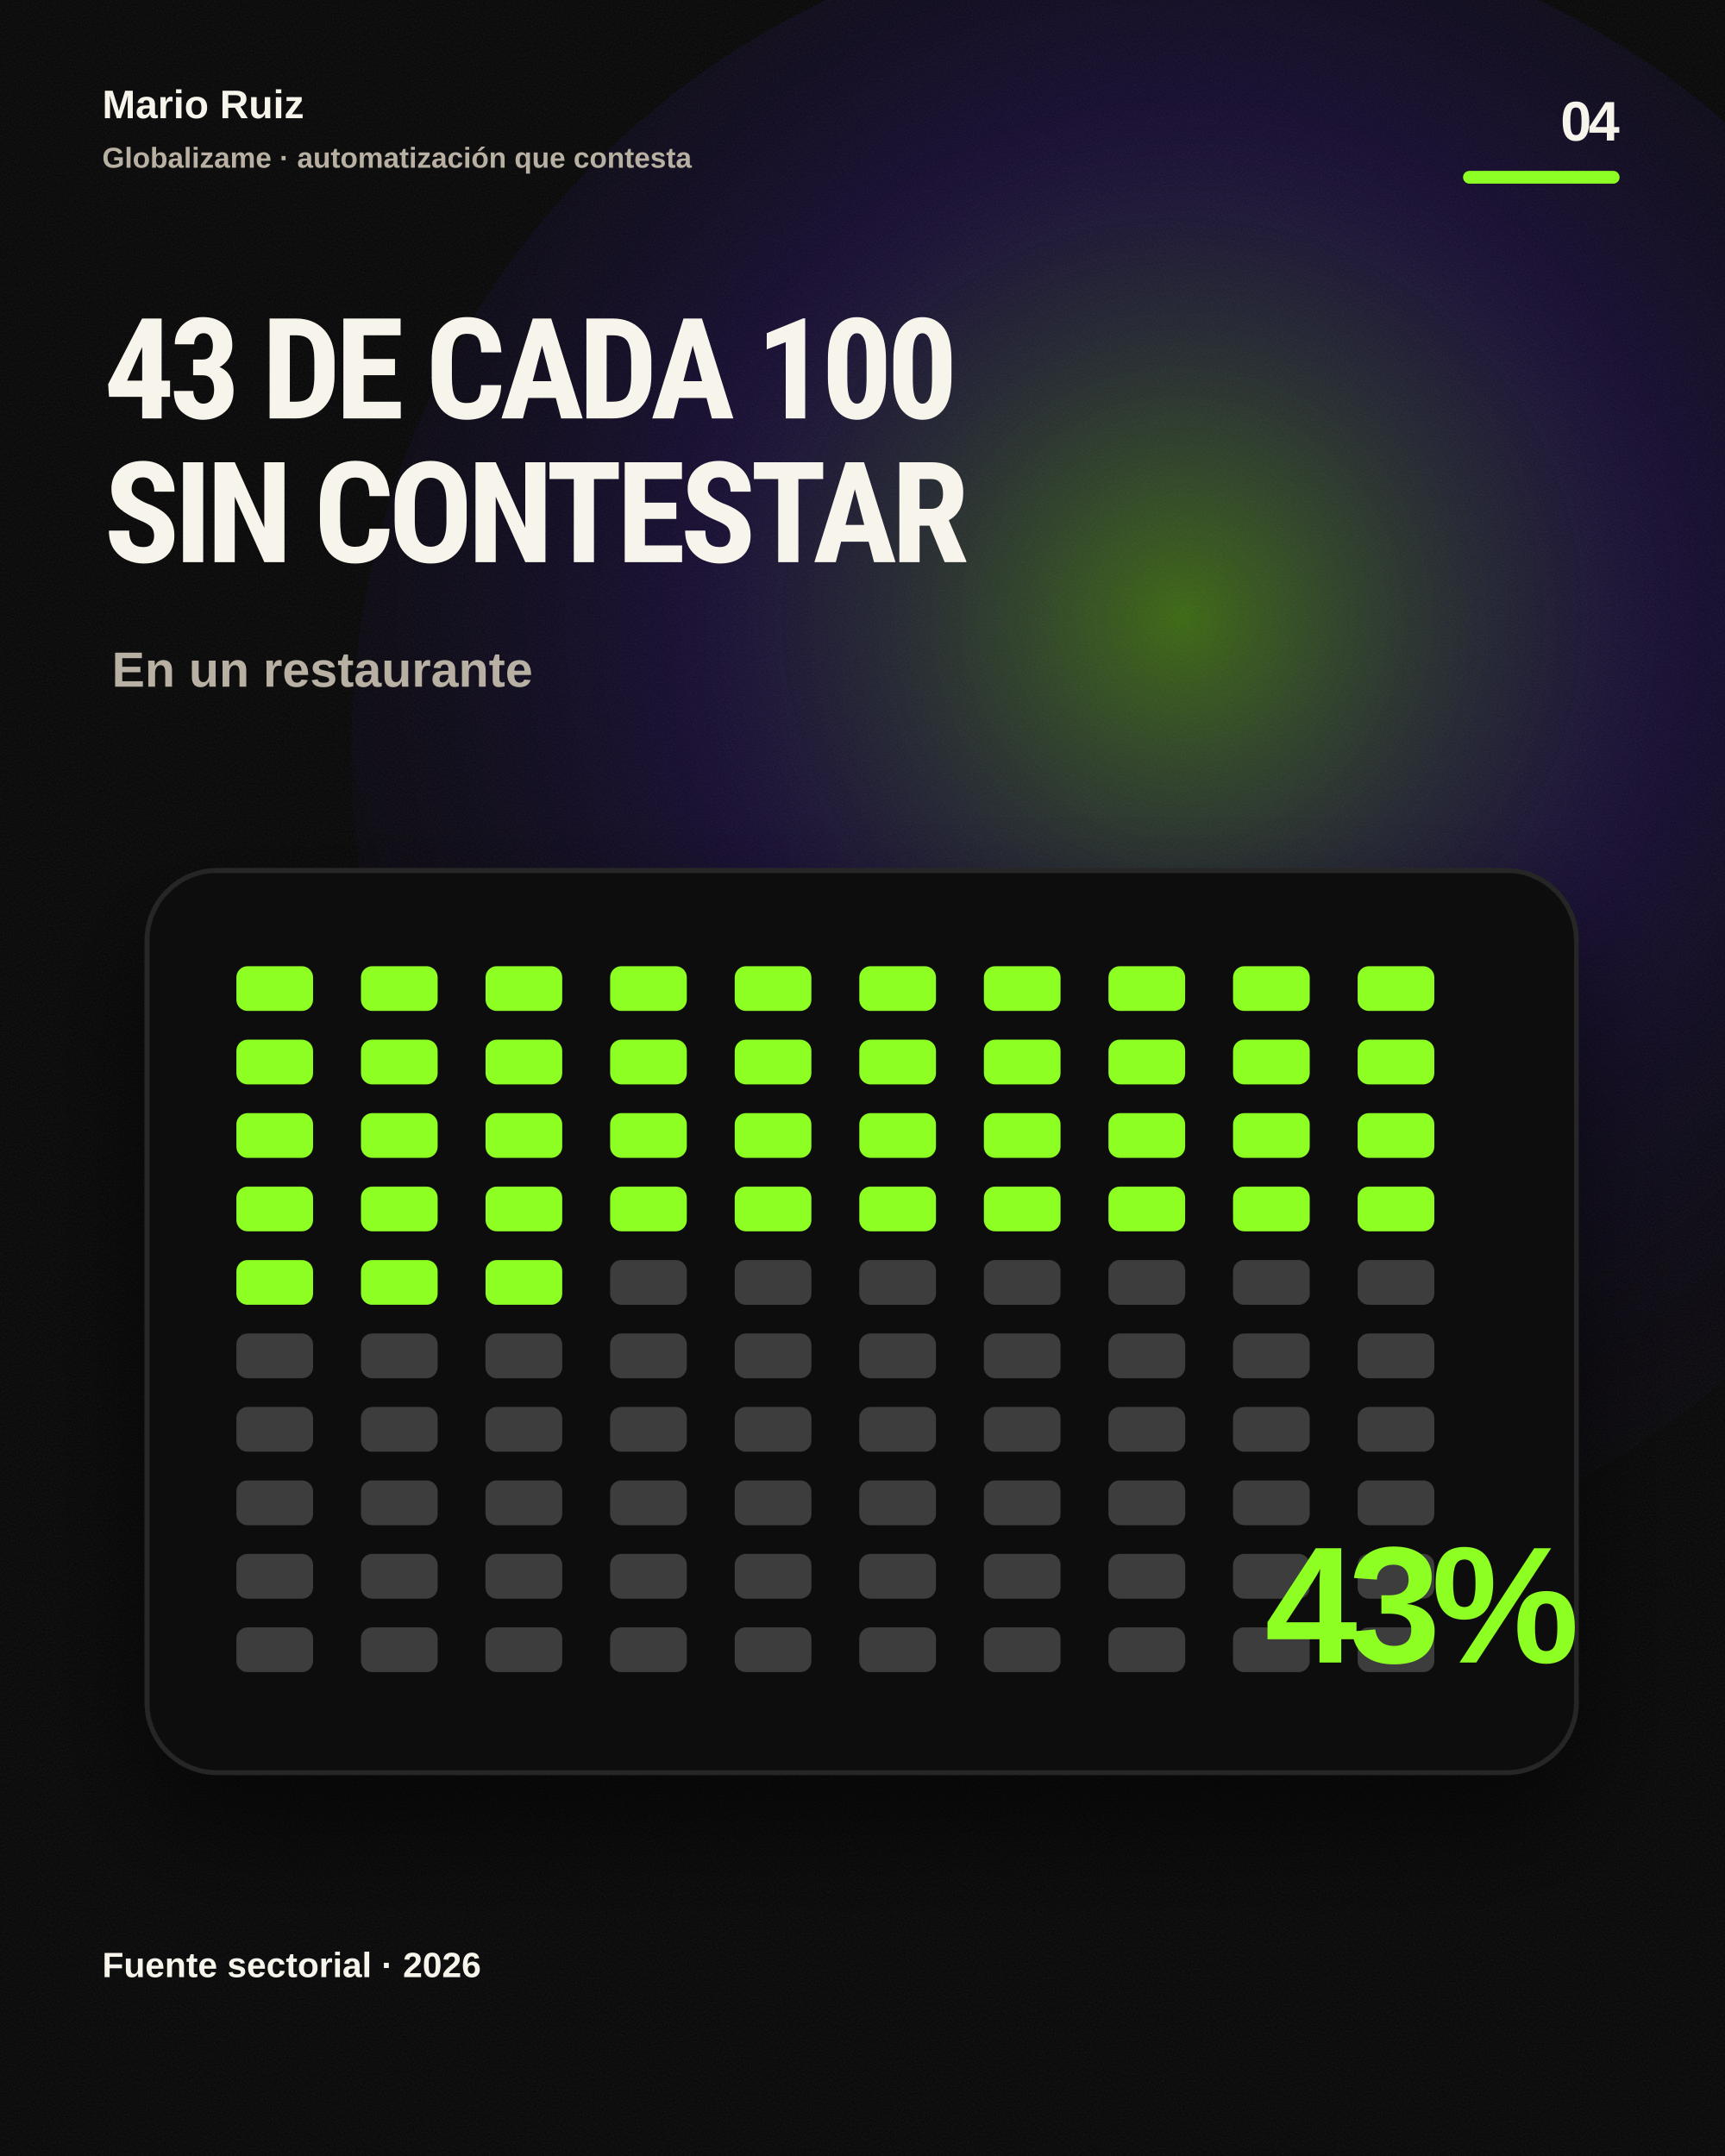
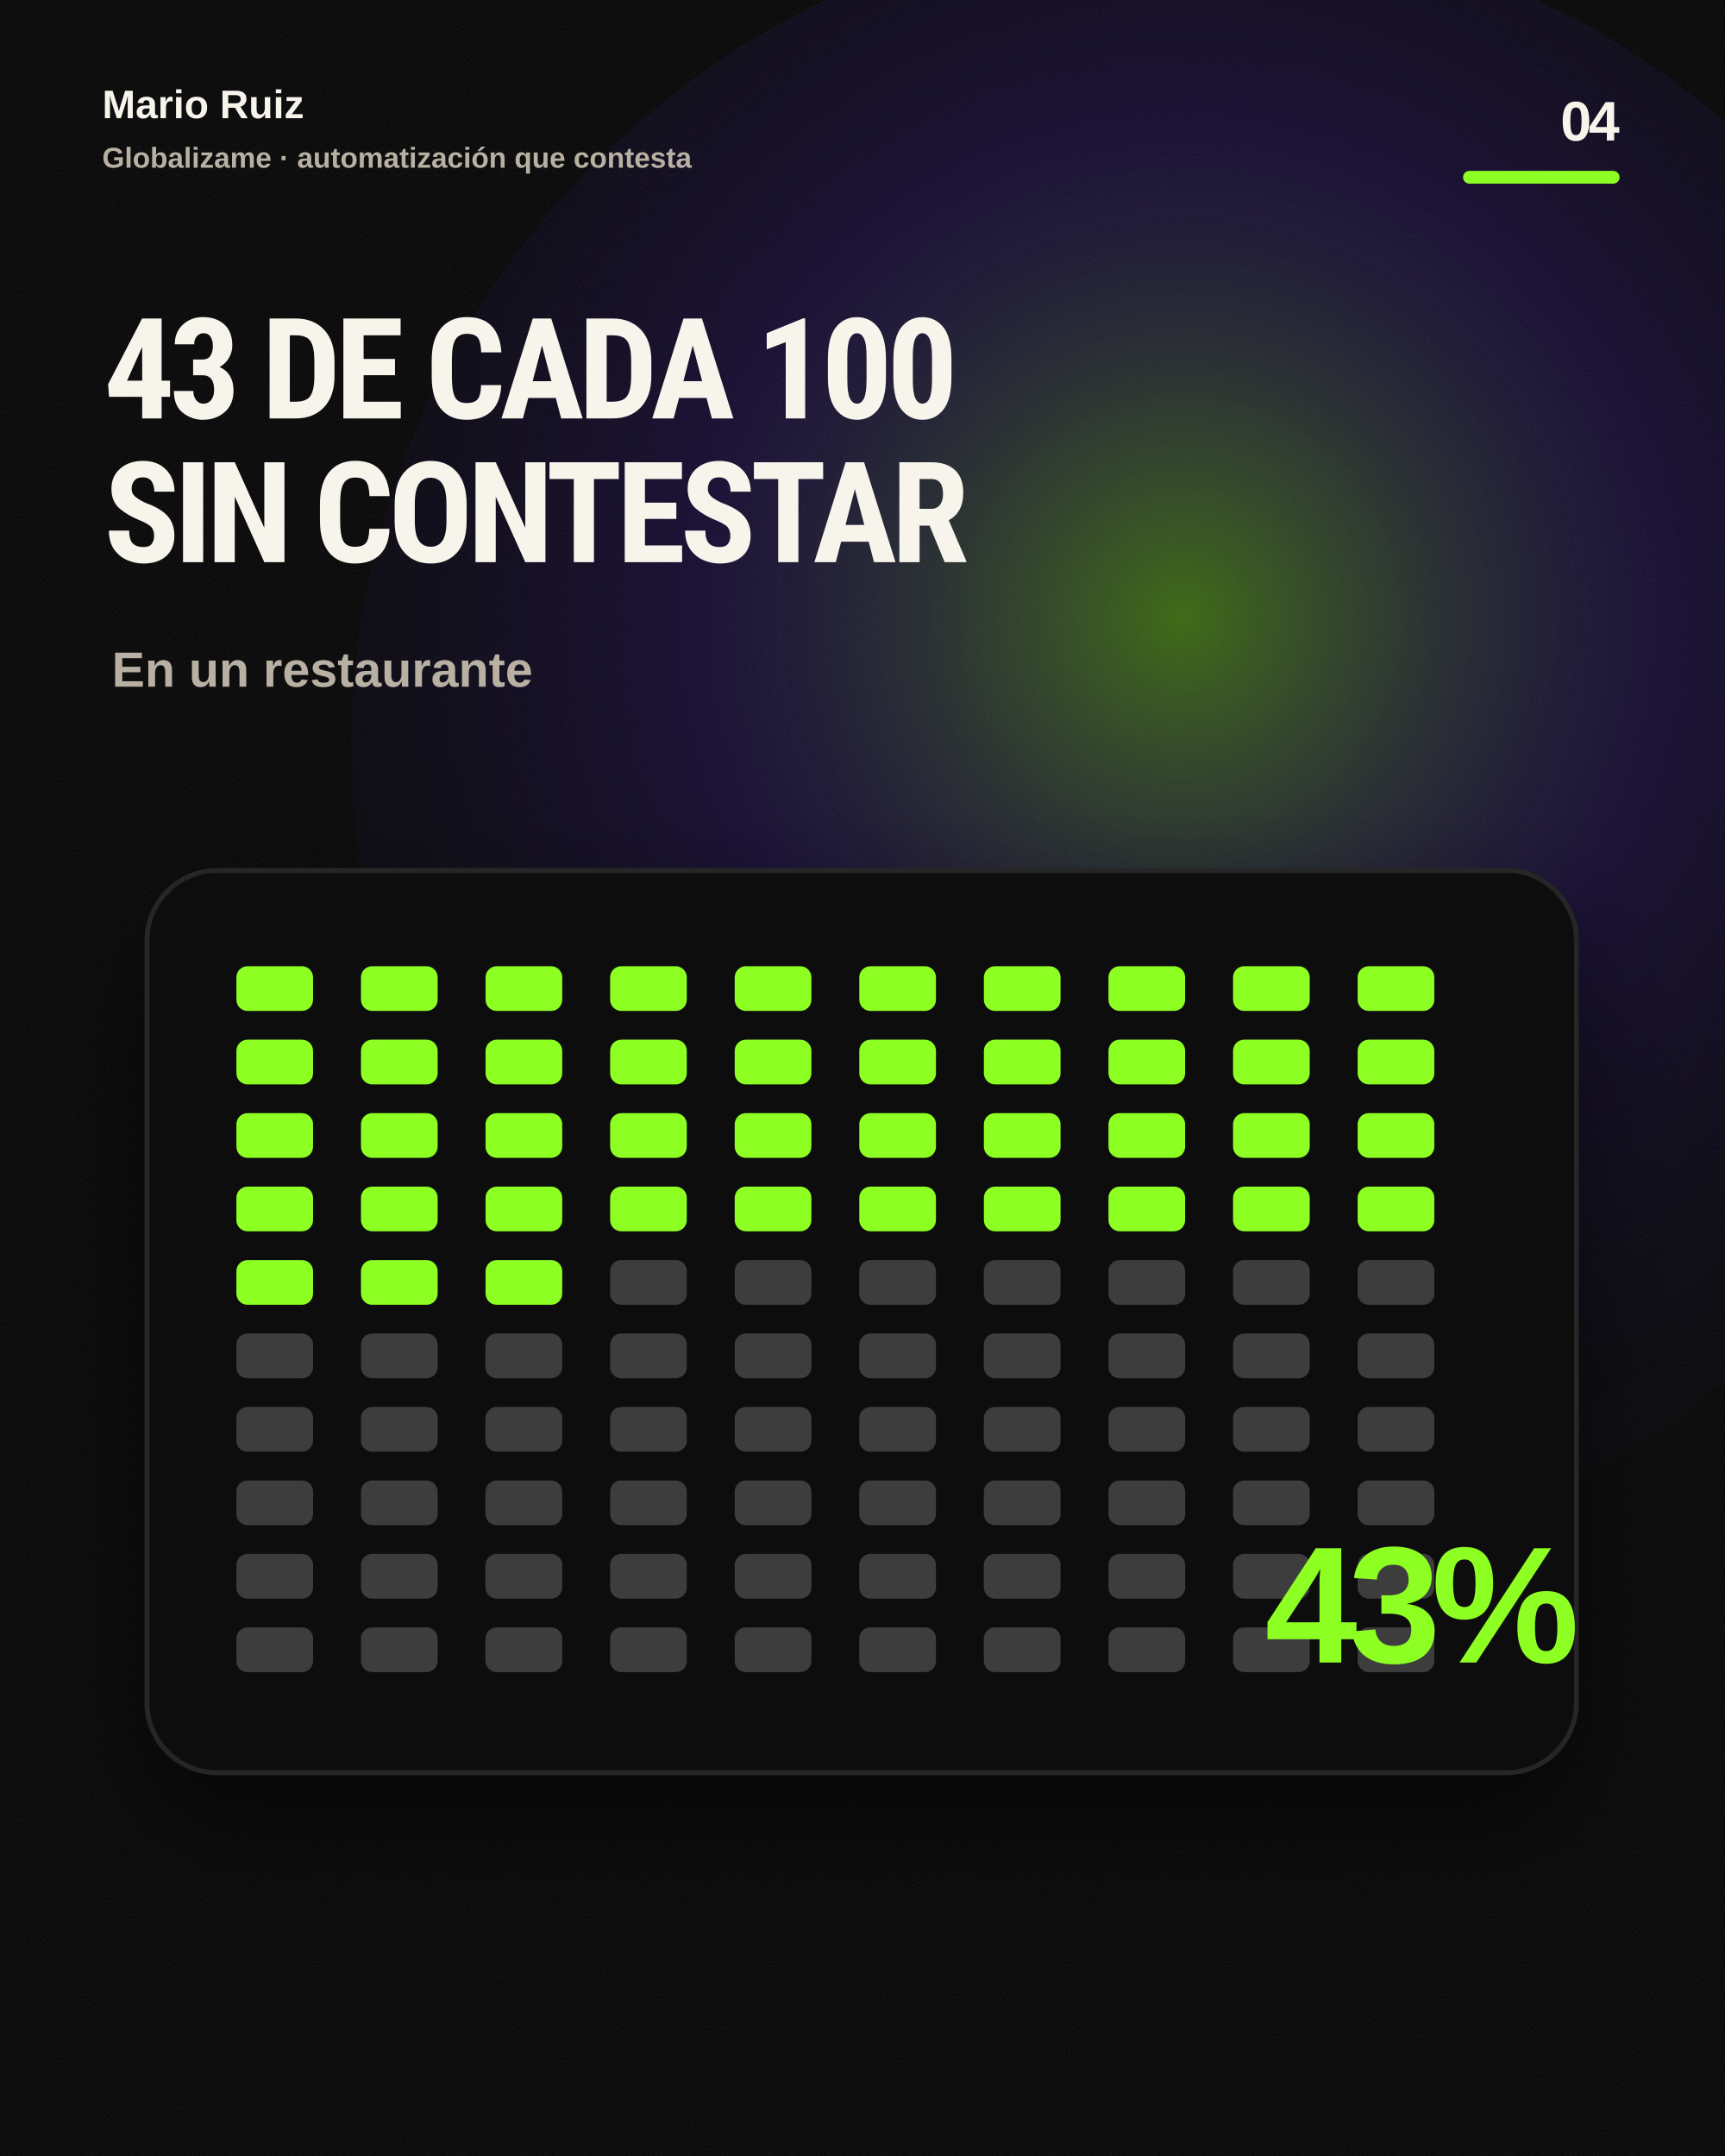
<svg xmlns="http://www.w3.org/2000/svg" width="1080" height="1350" viewBox="0 0 1080 1350" fill="#F7F4EC">
  <defs>
    <radialGradient id="glow" cx="50%" cy="42%" r="70%">
      <stop offset="0%" stop-color="#8DFF24" stop-opacity=".55" />
      <stop offset="42%" stop-color="#6129FF" stop-opacity=".24" />
      <stop offset="100%" stop-color="#070707" stop-opacity="0" />
    </radialGradient>
    <linearGradient id="blueDrench" x1="0" y1="0" x2="1" y2="1">
      <stop offset="0%" stop-color="#008CEB" />
      <stop offset="58%" stop-color="#00A7FF" />
      <stop offset="100%" stop-color="#0053B8" />
    </linearGradient>
    <linearGradient id="paperFade" x1="0" y1="0" x2="0" y2="1">
      <stop offset="0%" stop-color="#F8F6EF" />
      <stop offset="100%" stop-color="#D9D1C4" />
    </linearGradient>
    <filter id="softShadow" x="-30%" y="-30%" width="160%" height="160%">
      <feDropShadow dx="0" dy="34" stdDeviation="34" flood-color="#000" flood-opacity=".55" />
    </filter>
    <filter id="hardShadow" x="-20%" y="-20%" width="150%" height="150%">
      <feDropShadow dx="18" dy="24" stdDeviation="0" flood-color="#000" flood-opacity=".25" />
    </filter>
    <filter id="grain">
      <feTurbulence type="fractalNoise" baseFrequency=".9" numOctaves="3" seed="12" />
      <feColorMatrix type="saturate" values="0" />
      <feComponentTransfer>
        <feFuncA type="table" tableValues="0 .12" />
      </feComponentTransfer>
    </filter>
    <pattern id="grid" width="72" height="72" patternUnits="userSpaceOnUse">
      <path d="M72 0H0V72" fill="none" stroke="#FFFFFF" stroke-opacity=".12" stroke-width="1" />
    </pattern>
  </defs>
  <style>
    .display{font-family:"Arial Black","Impact","Aptos Display",Arial,sans-serif;font-weight:900;letter-spacing:-.055em}
    .condensed{font-family:"Arial Narrow","Roboto Condensed","Aptos",Arial,sans-serif;font-weight:900;letter-spacing:-.04em}
    .body{font-family:Aptos,Arial,sans-serif;font-weight:600}
    .small{font-family:Aptos,Arial,sans-serif;font-weight:700}
    .accent{fill:#8DFF24}
    .dark{fill:#070707}
    .paper{fill:#EDE8DA}
    .stroke{stroke:#8DFF24;stroke-width:10;fill:none;stroke-linecap:round;stroke-linejoin:round}
  </style>
  <rect width="1080" height="1350" fill="#070707" />
  <circle cx="740" cy="470" r="520" fill="url(#glow)" opacity=".72" />
  <rect width="1080" height="1350" filter="url(#grain)" opacity=".62" />
  <g>
    <text x="64" y="74" class="body" font-size="25" fill="#F7F4EC">Mario Ruiz</text>
    <text x="64" y="105" class="small" font-size="18" fill="#B8B0A3">Globalizame · automatización que contesta</text>
    <text x="1014" y="88" text-anchor="end" class="display" font-size="35" fill="#F7F4EC">04</text>
    <rect x="916" y="107" width="98" height="8" rx="4" fill="#8DFF24" />
  </g>
  <text x="65" y="262" class="condensed" font-size="88">43 DE CADA 100</text>
  <text x="65" y="352" class="condensed" font-size="88">SIN CONTESTAR</text>
  <text x="70" y="430" class="body" font-size="31" fill="#B8B0A3">
    <tspan x="70" dy="0">En un restaurante</tspan>
  </text>
  <g transform="translate(92 545)" filter="url(#softShadow)">
    <rect x="0" y="0" width="895" height="565" rx="44" fill="#111" stroke="#252525" stroke-width="3" />
    <rect x="56" y="60" width="48" height="28" rx="7" fill="#8DFF24" />
    <rect x="134" y="60" width="48" height="28" rx="7" fill="#8DFF24" />
    <rect x="212" y="60" width="48" height="28" rx="7" fill="#8DFF24" />
    <rect x="290" y="60" width="48" height="28" rx="7" fill="#8DFF24" />
    <rect x="368" y="60" width="48" height="28" rx="7" fill="#8DFF24" />
    <rect x="446" y="60" width="48" height="28" rx="7" fill="#8DFF24" />
    <rect x="524" y="60" width="48" height="28" rx="7" fill="#8DFF24" />
    <rect x="602" y="60" width="48" height="28" rx="7" fill="#8DFF24" />
    <rect x="680" y="60" width="48" height="28" rx="7" fill="#8DFF24" />
    <rect x="758" y="60" width="48" height="28" rx="7" fill="#8DFF24" />
    <rect x="56" y="106" width="48" height="28" rx="7" fill="#8DFF24" />
    <rect x="134" y="106" width="48" height="28" rx="7" fill="#8DFF24" />
    <rect x="212" y="106" width="48" height="28" rx="7" fill="#8DFF24" />
    <rect x="290" y="106" width="48" height="28" rx="7" fill="#8DFF24" />
    <rect x="368" y="106" width="48" height="28" rx="7" fill="#8DFF24" />
    <rect x="446" y="106" width="48" height="28" rx="7" fill="#8DFF24" />
    <rect x="524" y="106" width="48" height="28" rx="7" fill="#8DFF24" />
    <rect x="602" y="106" width="48" height="28" rx="7" fill="#8DFF24" />
    <rect x="680" y="106" width="48" height="28" rx="7" fill="#8DFF24" />
    <rect x="758" y="106" width="48" height="28" rx="7" fill="#8DFF24" />
    <rect x="56" y="152" width="48" height="28" rx="7" fill="#8DFF24" />
    <rect x="134" y="152" width="48" height="28" rx="7" fill="#8DFF24" />
    <rect x="212" y="152" width="48" height="28" rx="7" fill="#8DFF24" />
    <rect x="290" y="152" width="48" height="28" rx="7" fill="#8DFF24" />
    <rect x="368" y="152" width="48" height="28" rx="7" fill="#8DFF24" />
    <rect x="446" y="152" width="48" height="28" rx="7" fill="#8DFF24" />
    <rect x="524" y="152" width="48" height="28" rx="7" fill="#8DFF24" />
    <rect x="602" y="152" width="48" height="28" rx="7" fill="#8DFF24" />
    <rect x="680" y="152" width="48" height="28" rx="7" fill="#8DFF24" />
    <rect x="758" y="152" width="48" height="28" rx="7" fill="#8DFF24" />
    <rect x="56" y="198" width="48" height="28" rx="7" fill="#8DFF24" />
    <rect x="134" y="198" width="48" height="28" rx="7" fill="#8DFF24" />
    <rect x="212" y="198" width="48" height="28" rx="7" fill="#8DFF24" />
    <rect x="290" y="198" width="48" height="28" rx="7" fill="#8DFF24" />
    <rect x="368" y="198" width="48" height="28" rx="7" fill="#8DFF24" />
    <rect x="446" y="198" width="48" height="28" rx="7" fill="#8DFF24" />
    <rect x="524" y="198" width="48" height="28" rx="7" fill="#8DFF24" />
    <rect x="602" y="198" width="48" height="28" rx="7" fill="#8DFF24" />
    <rect x="680" y="198" width="48" height="28" rx="7" fill="#8DFF24" />
    <rect x="758" y="198" width="48" height="28" rx="7" fill="#8DFF24" />
    <rect x="56" y="244" width="48" height="28" rx="7" fill="#8DFF24" />
    <rect x="134" y="244" width="48" height="28" rx="7" fill="#8DFF24" />
    <rect x="212" y="244" width="48" height="28" rx="7" fill="#8DFF24" />
    <rect x="290" y="244" width="48" height="28" rx="7" fill="#3D3D3D" />
    <rect x="368" y="244" width="48" height="28" rx="7" fill="#3D3D3D" />
    <rect x="446" y="244" width="48" height="28" rx="7" fill="#3D3D3D" />
    <rect x="524" y="244" width="48" height="28" rx="7" fill="#3D3D3D" />
    <rect x="602" y="244" width="48" height="28" rx="7" fill="#3D3D3D" />
    <rect x="680" y="244" width="48" height="28" rx="7" fill="#3D3D3D" />
    <rect x="758" y="244" width="48" height="28" rx="7" fill="#3D3D3D" />
    <rect x="56" y="290" width="48" height="28" rx="7" fill="#3D3D3D" />
    <rect x="134" y="290" width="48" height="28" rx="7" fill="#3D3D3D" />
    <rect x="212" y="290" width="48" height="28" rx="7" fill="#3D3D3D" />
    <rect x="290" y="290" width="48" height="28" rx="7" fill="#3D3D3D" />
    <rect x="368" y="290" width="48" height="28" rx="7" fill="#3D3D3D" />
    <rect x="446" y="290" width="48" height="28" rx="7" fill="#3D3D3D" />
    <rect x="524" y="290" width="48" height="28" rx="7" fill="#3D3D3D" />
    <rect x="602" y="290" width="48" height="28" rx="7" fill="#3D3D3D" />
    <rect x="680" y="290" width="48" height="28" rx="7" fill="#3D3D3D" />
    <rect x="758" y="290" width="48" height="28" rx="7" fill="#3D3D3D" />
    <rect x="56" y="336" width="48" height="28" rx="7" fill="#3D3D3D" />
    <rect x="134" y="336" width="48" height="28" rx="7" fill="#3D3D3D" />
    <rect x="212" y="336" width="48" height="28" rx="7" fill="#3D3D3D" />
    <rect x="290" y="336" width="48" height="28" rx="7" fill="#3D3D3D" />
    <rect x="368" y="336" width="48" height="28" rx="7" fill="#3D3D3D" />
    <rect x="446" y="336" width="48" height="28" rx="7" fill="#3D3D3D" />
    <rect x="524" y="336" width="48" height="28" rx="7" fill="#3D3D3D" />
    <rect x="602" y="336" width="48" height="28" rx="7" fill="#3D3D3D" />
    <rect x="680" y="336" width="48" height="28" rx="7" fill="#3D3D3D" />
    <rect x="758" y="336" width="48" height="28" rx="7" fill="#3D3D3D" />
    <rect x="56" y="382" width="48" height="28" rx="7" fill="#3D3D3D" />
    <rect x="134" y="382" width="48" height="28" rx="7" fill="#3D3D3D" />
    <rect x="212" y="382" width="48" height="28" rx="7" fill="#3D3D3D" />
    <rect x="290" y="382" width="48" height="28" rx="7" fill="#3D3D3D" />
    <rect x="368" y="382" width="48" height="28" rx="7" fill="#3D3D3D" />
    <rect x="446" y="382" width="48" height="28" rx="7" fill="#3D3D3D" />
    <rect x="524" y="382" width="48" height="28" rx="7" fill="#3D3D3D" />
    <rect x="602" y="382" width="48" height="28" rx="7" fill="#3D3D3D" />
    <rect x="680" y="382" width="48" height="28" rx="7" fill="#3D3D3D" />
    <rect x="758" y="382" width="48" height="28" rx="7" fill="#3D3D3D" />
    <rect x="56" y="428" width="48" height="28" rx="7" fill="#3D3D3D" />
    <rect x="134" y="428" width="48" height="28" rx="7" fill="#3D3D3D" />
    <rect x="212" y="428" width="48" height="28" rx="7" fill="#3D3D3D" />
    <rect x="290" y="428" width="48" height="28" rx="7" fill="#3D3D3D" />
    <rect x="368" y="428" width="48" height="28" rx="7" fill="#3D3D3D" />
    <rect x="446" y="428" width="48" height="28" rx="7" fill="#3D3D3D" />
    <rect x="524" y="428" width="48" height="28" rx="7" fill="#3D3D3D" />
    <rect x="602" y="428" width="48" height="28" rx="7" fill="#3D3D3D" />
    <rect x="680" y="428" width="48" height="28" rx="7" fill="#3D3D3D" />
    <rect x="758" y="428" width="48" height="28" rx="7" fill="#3D3D3D" />
    <rect x="56" y="474" width="48" height="28" rx="7" fill="#3D3D3D" />
    <rect x="134" y="474" width="48" height="28" rx="7" fill="#3D3D3D" />
    <rect x="212" y="474" width="48" height="28" rx="7" fill="#3D3D3D" />
    <rect x="290" y="474" width="48" height="28" rx="7" fill="#3D3D3D" />
    <rect x="368" y="474" width="48" height="28" rx="7" fill="#3D3D3D" />
    <rect x="446" y="474" width="48" height="28" rx="7" fill="#3D3D3D" />
    <rect x="524" y="474" width="48" height="28" rx="7" fill="#3D3D3D" />
    <rect x="602" y="474" width="48" height="28" rx="7" fill="#3D3D3D" />
    <rect x="680" y="474" width="48" height="28" rx="7" fill="#3D3D3D" />
    <rect x="758" y="474" width="48" height="28" rx="7" fill="#3D3D3D" />
    <text x="700" y="496" class="display accent" font-size="104">43%</text>
  </g>
-   <text x="64" y="1238" class="small" font-size="22">Fuente sectorial · 2026</text>
</svg>
